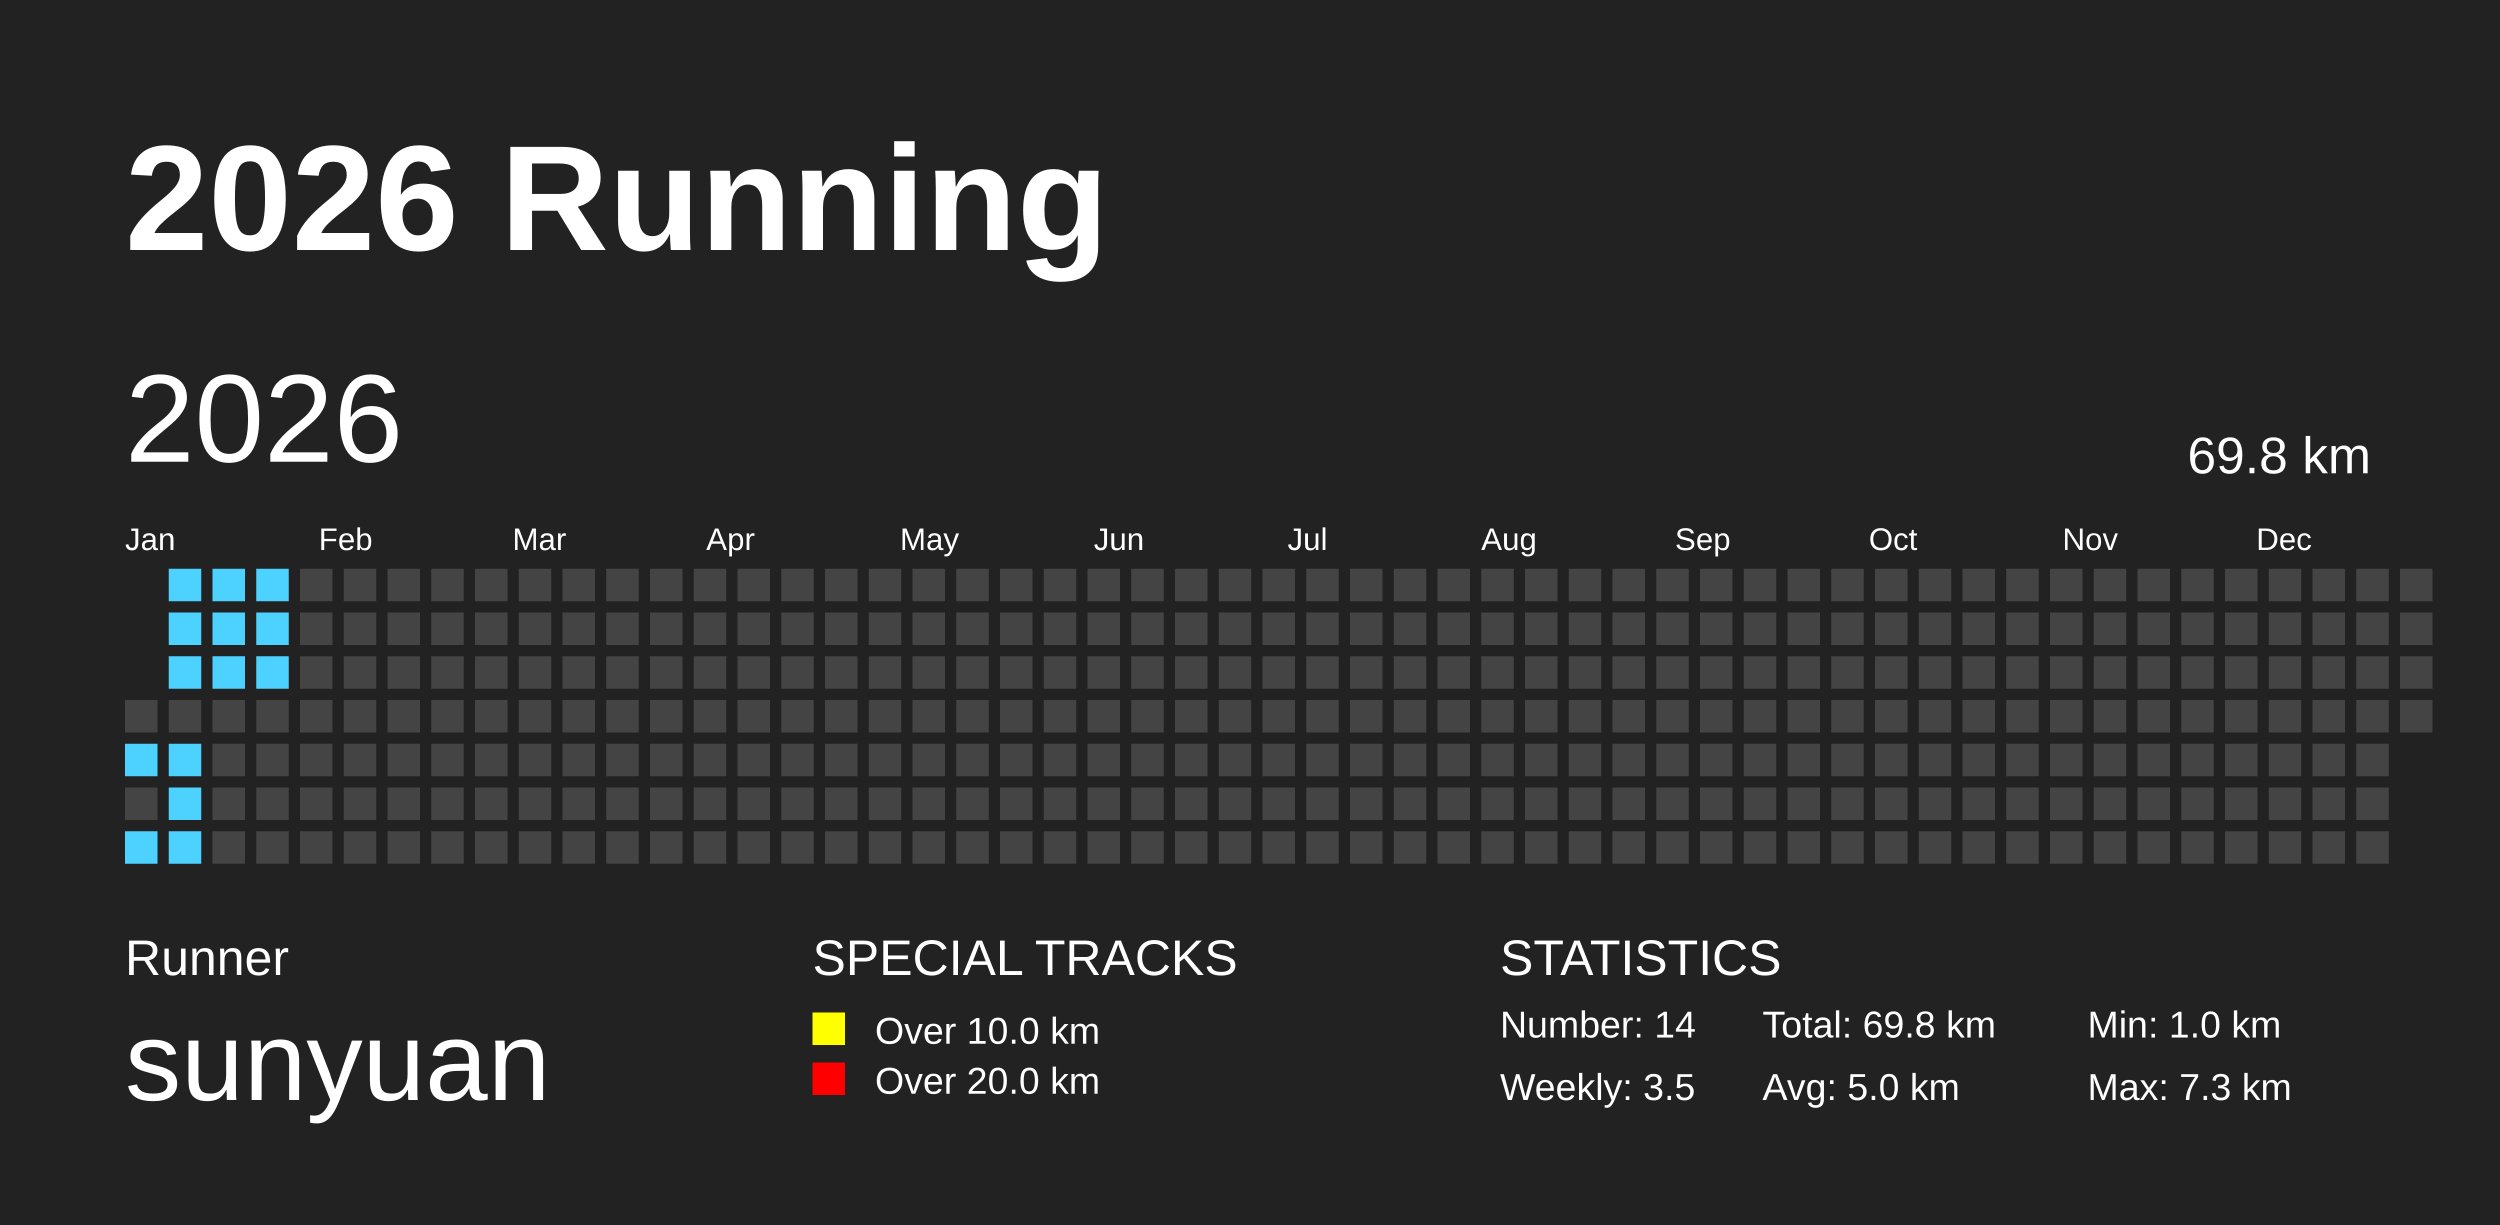
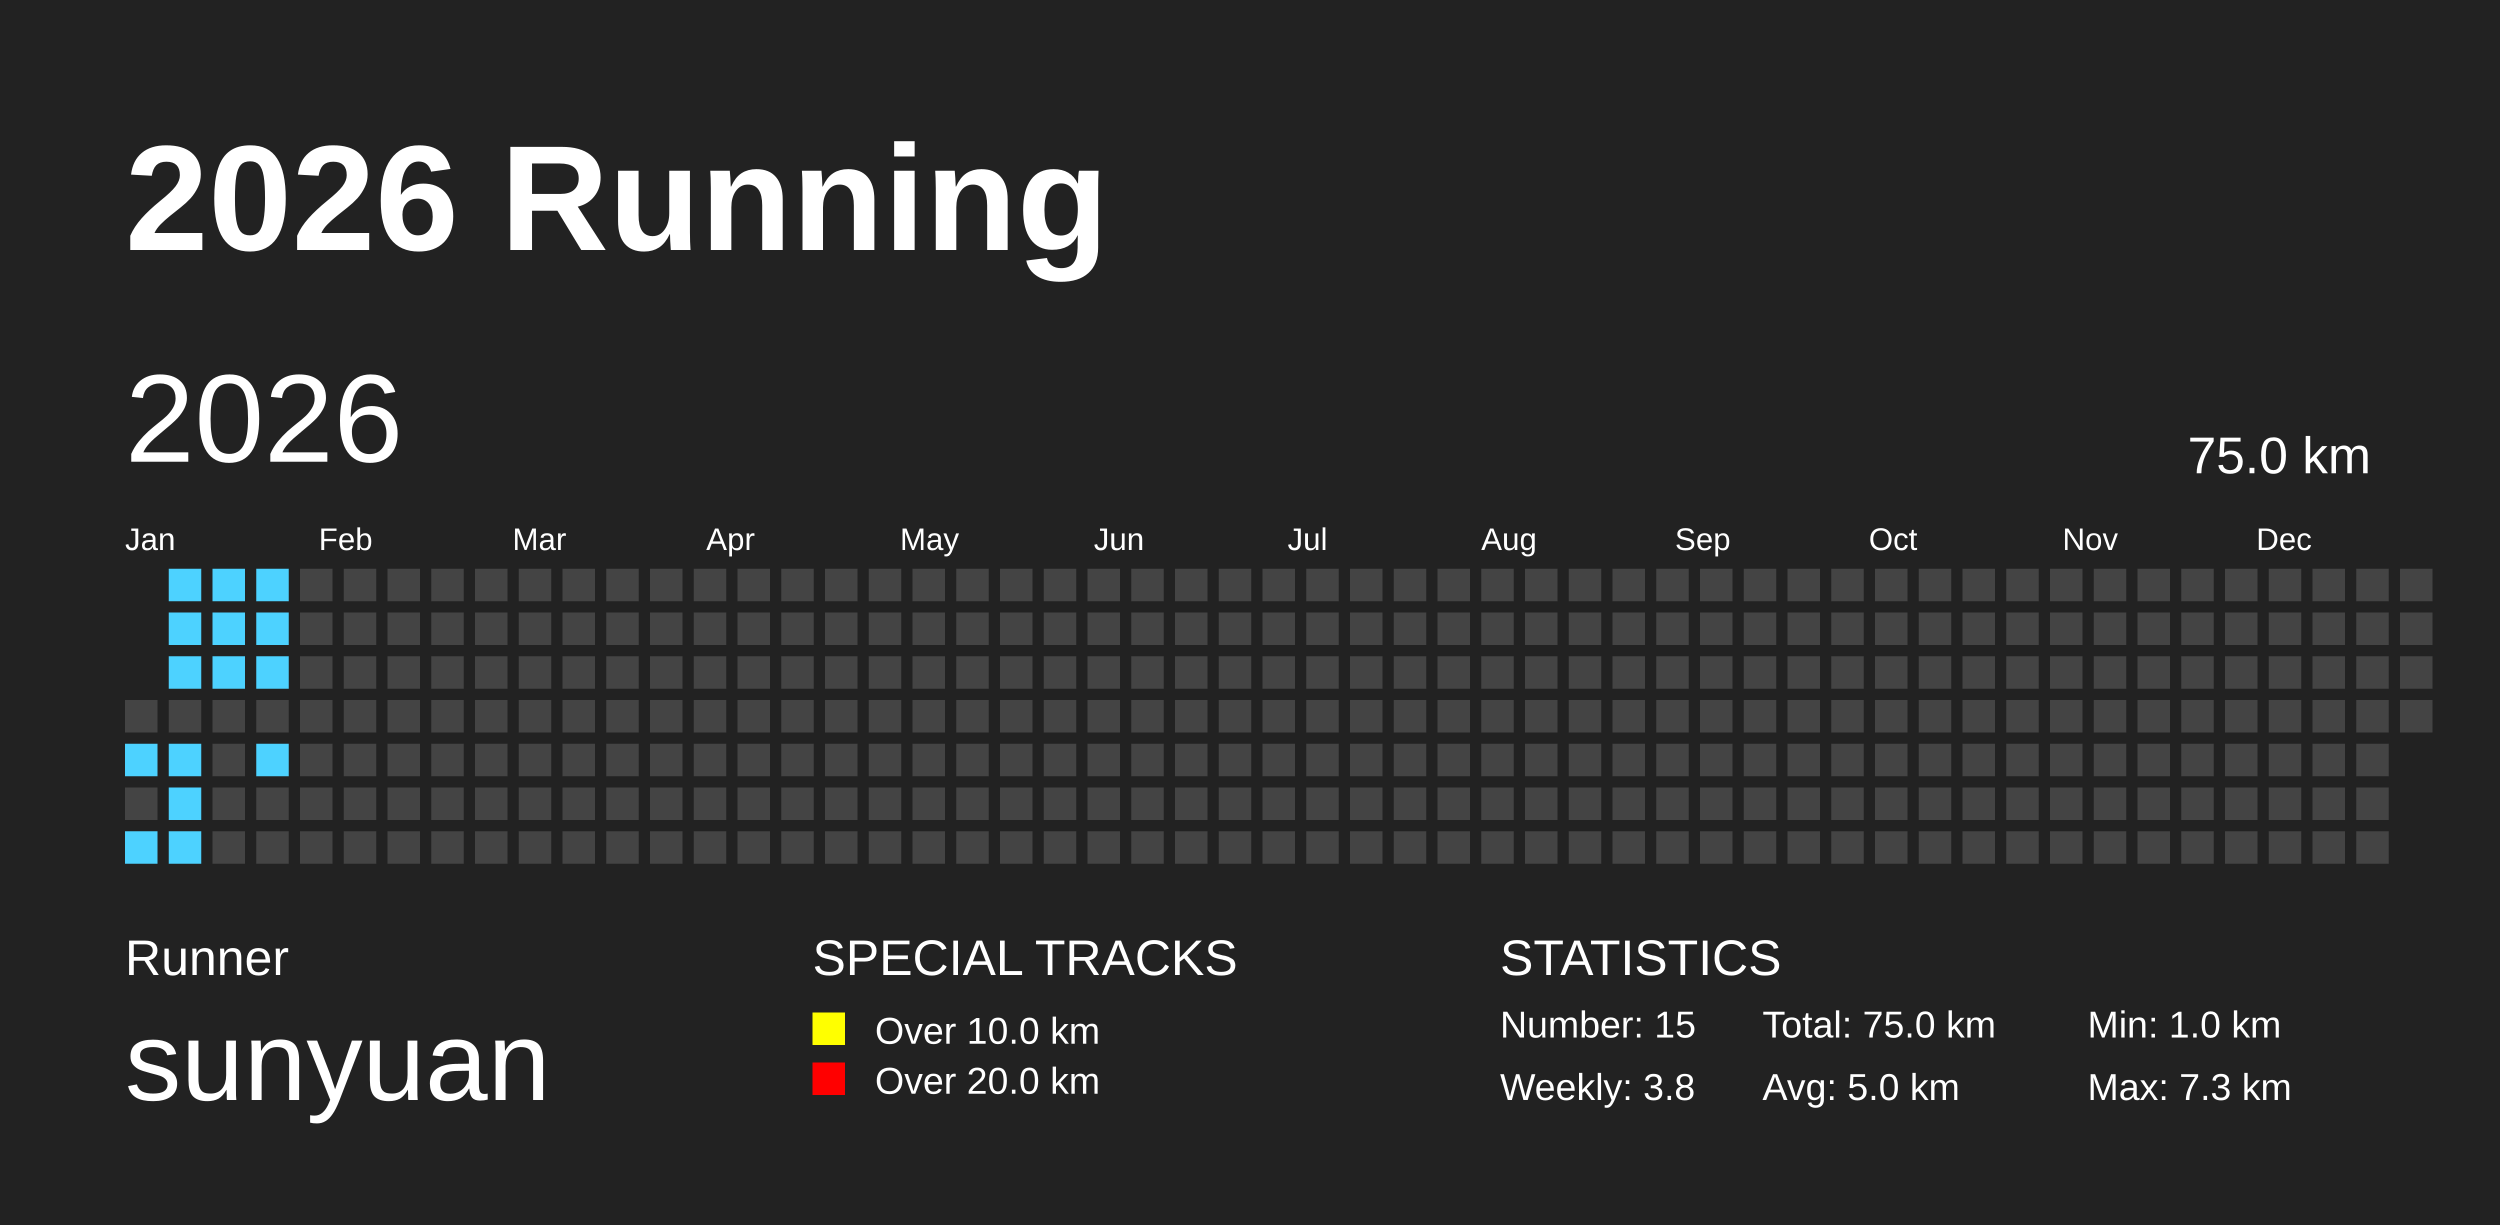
<svg xmlns="http://www.w3.org/2000/svg" baseProfile="full" height="98mm" version="1.1" viewBox="0,0,200,98" width="200mm">
  <defs />
  <rect fill="#222222" height="98" width="200" x="0" y="0" />
  <text fill="#FFFFFF" style="font-size:12px; font-family:Arial; font-weight:bold;" x="10" y="20">2026 Running</text>
  <text fill="#FFFFFF" style="font-size:4px; font-family:Arial" x="10" y="78">Runner</text>
  <text fill="#FFFFFF" style="font-size:9px; font-family:Arial" x="10" y="88">sunyuan</text>
  <text fill="#FFFFFF" style="font-size:4px; font-family:Arial" x="65" y="78">SPECIAL TRACKS</text>
  <rect fill="yellow" height="2.6" width="2.6" x="65" y="81" />
  <text fill="#FFFFFF" style="font-size:3px; font-family:Arial" x="70" y="83.5">Over 10.0 km</text>
  <rect fill="red" height="2.6" width="2.6" x="65" y="85" />
  <text fill="#FFFFFF" style="font-size:3px; font-family:Arial" x="70" y="87.5">Over 20.0 km</text>
  <text fill="#FFFFFF" style="font-size:4px; font-family:Arial" x="120" y="78">STATISTICS</text>
-   <text fill="#FFFFFF" style="font-size:3px; font-family:Arial" x="120" y="83">Number: 14</text>
-   <text fill="#FFFFFF" style="font-size:3px; font-family:Arial" x="120" y="88">Weekly: 3.5</text>
-   <text fill="#FFFFFF" style="font-size:3px; font-family:Arial" x="141" y="83">Total: 69.8 km</text>
+   <text fill="#FFFFFF" style="font-size:3px; font-family:Arial" x="120" y="83">Number: 15</text>
+   <text fill="#FFFFFF" style="font-size:3px; font-family:Arial" x="120" y="88">Weekly: 3.8</text>
+   <text fill="#FFFFFF" style="font-size:3px; font-family:Arial" x="141" y="83">Total: 75.0 km</text>
  <text fill="#FFFFFF" style="font-size:3px; font-family:Arial" x="141" y="88">Avg: 5.0 km</text>
  <text fill="#FFFFFF" style="font-size:3px; font-family:Arial" x="167" y="83">Min: 1.0 km</text>
  <text fill="#FFFFFF" style="font-size:3px; font-family:Arial" x="167" y="88">Max: 7.3 km</text>
  <text dominant-baseline="hanging" fill="#FFFFFF" style="font-size:10.0px; font-family:Arial;" x="10" y="30">2026</text>
-   <text dominant-baseline="hanging" fill="#FFFFFF" style="font-size:4.125px; font-family:Arial;" x="175" y="35">69.8 km</text>
+   <text dominant-baseline="hanging" fill="#FFFFFF" style="font-size:4.125px; font-family:Arial;" x="175" y="35">75.0 km</text>
  <text fill="#FFFFFF" style="font-size:2.5px; font-family:Arial" x="10.0" y="44">Jan</text>
  <text fill="#FFFFFF" style="font-size:2.5px; font-family:Arial" x="25.5" y="44">Feb</text>
  <text fill="#FFFFFF" style="font-size:2.5px; font-family:Arial" x="41.0" y="44">Mar</text>
  <text fill="#FFFFFF" style="font-size:2.5px; font-family:Arial" x="56.5" y="44">Apr</text>
  <text fill="#FFFFFF" style="font-size:2.5px; font-family:Arial" x="72.0" y="44">May</text>
  <text fill="#FFFFFF" style="font-size:2.5px; font-family:Arial" x="87.5" y="44">Jun</text>
  <text fill="#FFFFFF" style="font-size:2.5px; font-family:Arial" x="103.0" y="44">Jul</text>
  <text fill="#FFFFFF" style="font-size:2.5px; font-family:Arial" x="118.5" y="44">Aug</text>
  <text fill="#FFFFFF" style="font-size:2.5px; font-family:Arial" x="134.0" y="44">Sep</text>
  <text fill="#FFFFFF" style="font-size:2.5px; font-family:Arial" x="149.5" y="44">Oct</text>
  <text fill="#FFFFFF" style="font-size:2.5px; font-family:Arial" x="165.0" y="44">Nov</text>
  <text fill="#FFFFFF" style="font-size:2.5px; font-family:Arial" x="180.5" y="44">Dec</text>
  <rect fill="#444444" height="2.6" width="2.6" x="10.0" y="56.0" />
  <rect fill="#4DD2FF" height="2.6" width="2.6" x="10.0" y="59.5" />
  <rect fill="#444444" height="2.6" width="2.6" x="10.0" y="63.0" />
  <rect fill="#4DD2FF" height="2.6" width="2.6" x="10.0" y="66.5" />
  <rect fill="#4DD2FF" height="2.6" width="2.6" x="13.5" y="45.5" />
  <rect fill="#4DD2FF" height="2.6" width="2.6" x="13.5" y="49.0" />
  <rect fill="#4DD2FF" height="2.6" width="2.6" x="13.5" y="52.5" />
  <rect fill="#444444" height="2.6" width="2.6" x="13.5" y="56.0" />
  <rect fill="#4DD2FF" height="2.6" width="2.6" x="13.5" y="59.5" />
  <rect fill="#4DD2FF" height="2.6" width="2.6" x="13.5" y="63.0" />
  <rect fill="#4DD2FF" height="2.6" width="2.6" x="13.5" y="66.5" />
  <rect fill="#4DD2FF" height="2.6" width="2.6" x="17.0" y="45.5" />
  <rect fill="#4DD2FF" height="2.6" width="2.6" x="17.0" y="49.0" />
  <rect fill="#4DD2FF" height="2.6" width="2.6" x="17.0" y="52.5" />
  <rect fill="#444444" height="2.6" width="2.6" x="17.0" y="56.0" />
  <rect fill="#444444" height="2.6" width="2.6" x="17.0" y="59.5" />
  <rect fill="#444444" height="2.6" width="2.6" x="17.0" y="63.0" />
  <rect fill="#444444" height="2.6" width="2.6" x="17.0" y="66.5" />
  <rect fill="#4DD2FF" height="2.6" width="2.6" x="20.5" y="45.5" />
  <rect fill="#4DD2FF" height="2.6" width="2.6" x="20.5" y="49.0" />
  <rect fill="#4DD2FF" height="2.6" width="2.6" x="20.5" y="52.5" />
  <rect fill="#444444" height="2.6" width="2.6" x="20.5" y="56.0" />
-   <rect fill="#444444" height="2.6" width="2.6" x="20.5" y="59.5" />
+   <rect fill="#4DD2FF" height="2.6" width="2.6" x="20.5" y="59.5" />
  <rect fill="#444444" height="2.6" width="2.6" x="20.5" y="63.0" />
  <rect fill="#444444" height="2.6" width="2.6" x="20.5" y="66.5" />
  <rect fill="#444444" height="2.6" width="2.6" x="24.0" y="45.5" />
  <rect fill="#444444" height="2.6" width="2.6" x="24.0" y="49.0" />
  <rect fill="#444444" height="2.6" width="2.6" x="24.0" y="52.5" />
  <rect fill="#444444" height="2.6" width="2.6" x="24.0" y="56.0" />
  <rect fill="#444444" height="2.6" width="2.6" x="24.0" y="59.5" />
  <rect fill="#444444" height="2.6" width="2.6" x="24.0" y="63.0" />
  <rect fill="#444444" height="2.6" width="2.6" x="24.0" y="66.5" />
  <rect fill="#444444" height="2.6" width="2.6" x="27.5" y="45.5" />
  <rect fill="#444444" height="2.6" width="2.6" x="27.5" y="49.0" />
  <rect fill="#444444" height="2.6" width="2.6" x="27.5" y="52.5" />
  <rect fill="#444444" height="2.6" width="2.6" x="27.5" y="56.0" />
  <rect fill="#444444" height="2.6" width="2.6" x="27.5" y="59.5" />
  <rect fill="#444444" height="2.6" width="2.6" x="27.5" y="63.0" />
  <rect fill="#444444" height="2.6" width="2.6" x="27.5" y="66.5" />
  <rect fill="#444444" height="2.6" width="2.6" x="31.0" y="45.5" />
  <rect fill="#444444" height="2.6" width="2.6" x="31.0" y="49.0" />
  <rect fill="#444444" height="2.6" width="2.6" x="31.0" y="52.5" />
  <rect fill="#444444" height="2.6" width="2.6" x="31.0" y="56.0" />
  <rect fill="#444444" height="2.6" width="2.6" x="31.0" y="59.5" />
  <rect fill="#444444" height="2.6" width="2.6" x="31.0" y="63.0" />
  <rect fill="#444444" height="2.6" width="2.6" x="31.0" y="66.5" />
  <rect fill="#444444" height="2.6" width="2.6" x="34.5" y="45.5" />
  <rect fill="#444444" height="2.6" width="2.6" x="34.5" y="49.0" />
  <rect fill="#444444" height="2.6" width="2.6" x="34.5" y="52.5" />
  <rect fill="#444444" height="2.6" width="2.6" x="34.5" y="56.0" />
  <rect fill="#444444" height="2.6" width="2.6" x="34.5" y="59.5" />
  <rect fill="#444444" height="2.6" width="2.6" x="34.5" y="63.0" />
  <rect fill="#444444" height="2.6" width="2.6" x="34.5" y="66.5" />
  <rect fill="#444444" height="2.6" width="2.6" x="38.0" y="45.5" />
  <rect fill="#444444" height="2.6" width="2.6" x="38.0" y="49.0" />
  <rect fill="#444444" height="2.6" width="2.6" x="38.0" y="52.5" />
  <rect fill="#444444" height="2.6" width="2.6" x="38.0" y="56.0" />
  <rect fill="#444444" height="2.6" width="2.6" x="38.0" y="59.5" />
  <rect fill="#444444" height="2.6" width="2.6" x="38.0" y="63.0" />
  <rect fill="#444444" height="2.6" width="2.6" x="38.0" y="66.5" />
  <rect fill="#444444" height="2.6" width="2.6" x="41.5" y="45.5" />
  <rect fill="#444444" height="2.6" width="2.6" x="41.5" y="49.0" />
  <rect fill="#444444" height="2.6" width="2.6" x="41.5" y="52.5" />
  <rect fill="#444444" height="2.6" width="2.6" x="41.5" y="56.0" />
  <rect fill="#444444" height="2.6" width="2.6" x="41.5" y="59.5" />
  <rect fill="#444444" height="2.6" width="2.6" x="41.5" y="63.0" />
  <rect fill="#444444" height="2.6" width="2.6" x="41.5" y="66.5" />
  <rect fill="#444444" height="2.6" width="2.6" x="45.0" y="45.5" />
  <rect fill="#444444" height="2.6" width="2.6" x="45.0" y="49.0" />
  <rect fill="#444444" height="2.6" width="2.6" x="45.0" y="52.5" />
  <rect fill="#444444" height="2.6" width="2.6" x="45.0" y="56.0" />
  <rect fill="#444444" height="2.6" width="2.6" x="45.0" y="59.5" />
  <rect fill="#444444" height="2.6" width="2.6" x="45.0" y="63.0" />
  <rect fill="#444444" height="2.6" width="2.6" x="45.0" y="66.5" />
  <rect fill="#444444" height="2.6" width="2.6" x="48.5" y="45.5" />
  <rect fill="#444444" height="2.6" width="2.6" x="48.5" y="49.0" />
  <rect fill="#444444" height="2.6" width="2.6" x="48.5" y="52.5" />
  <rect fill="#444444" height="2.6" width="2.6" x="48.5" y="56.0" />
  <rect fill="#444444" height="2.6" width="2.6" x="48.5" y="59.5" />
  <rect fill="#444444" height="2.6" width="2.6" x="48.5" y="63.0" />
  <rect fill="#444444" height="2.6" width="2.6" x="48.5" y="66.5" />
  <rect fill="#444444" height="2.6" width="2.6" x="52.0" y="45.5" />
  <rect fill="#444444" height="2.6" width="2.6" x="52.0" y="49.0" />
  <rect fill="#444444" height="2.6" width="2.6" x="52.0" y="52.5" />
  <rect fill="#444444" height="2.6" width="2.6" x="52.0" y="56.0" />
  <rect fill="#444444" height="2.6" width="2.6" x="52.0" y="59.5" />
  <rect fill="#444444" height="2.6" width="2.6" x="52.0" y="63.0" />
  <rect fill="#444444" height="2.6" width="2.6" x="52.0" y="66.5" />
  <rect fill="#444444" height="2.6" width="2.6" x="55.5" y="45.5" />
  <rect fill="#444444" height="2.6" width="2.6" x="55.5" y="49.0" />
  <rect fill="#444444" height="2.6" width="2.6" x="55.5" y="52.5" />
  <rect fill="#444444" height="2.6" width="2.6" x="55.5" y="56.0" />
  <rect fill="#444444" height="2.6" width="2.6" x="55.5" y="59.5" />
  <rect fill="#444444" height="2.6" width="2.6" x="55.5" y="63.0" />
  <rect fill="#444444" height="2.6" width="2.6" x="55.5" y="66.5" />
  <rect fill="#444444" height="2.6" width="2.6" x="59.0" y="45.5" />
  <rect fill="#444444" height="2.6" width="2.6" x="59.0" y="49.0" />
  <rect fill="#444444" height="2.6" width="2.6" x="59.0" y="52.5" />
  <rect fill="#444444" height="2.6" width="2.6" x="59.0" y="56.0" />
  <rect fill="#444444" height="2.6" width="2.6" x="59.0" y="59.5" />
  <rect fill="#444444" height="2.6" width="2.6" x="59.0" y="63.0" />
  <rect fill="#444444" height="2.6" width="2.6" x="59.0" y="66.5" />
  <rect fill="#444444" height="2.6" width="2.6" x="62.5" y="45.5" />
  <rect fill="#444444" height="2.6" width="2.6" x="62.5" y="49.0" />
  <rect fill="#444444" height="2.6" width="2.6" x="62.5" y="52.5" />
  <rect fill="#444444" height="2.6" width="2.6" x="62.5" y="56.0" />
  <rect fill="#444444" height="2.6" width="2.6" x="62.5" y="59.5" />
  <rect fill="#444444" height="2.6" width="2.6" x="62.5" y="63.0" />
  <rect fill="#444444" height="2.6" width="2.6" x="62.5" y="66.5" />
  <rect fill="#444444" height="2.6" width="2.6" x="66.0" y="45.5" />
  <rect fill="#444444" height="2.6" width="2.6" x="66.0" y="49.0" />
  <rect fill="#444444" height="2.6" width="2.6" x="66.0" y="52.5" />
  <rect fill="#444444" height="2.6" width="2.6" x="66.0" y="56.0" />
  <rect fill="#444444" height="2.6" width="2.6" x="66.0" y="59.5" />
  <rect fill="#444444" height="2.6" width="2.6" x="66.0" y="63.0" />
  <rect fill="#444444" height="2.6" width="2.6" x="66.0" y="66.5" />
  <rect fill="#444444" height="2.6" width="2.6" x="69.5" y="45.5" />
  <rect fill="#444444" height="2.6" width="2.6" x="69.5" y="49.0" />
  <rect fill="#444444" height="2.6" width="2.6" x="69.5" y="52.5" />
  <rect fill="#444444" height="2.6" width="2.6" x="69.5" y="56.0" />
  <rect fill="#444444" height="2.6" width="2.6" x="69.5" y="59.5" />
  <rect fill="#444444" height="2.6" width="2.6" x="69.5" y="63.0" />
  <rect fill="#444444" height="2.6" width="2.6" x="69.5" y="66.5" />
  <rect fill="#444444" height="2.6" width="2.6" x="73.0" y="45.5" />
  <rect fill="#444444" height="2.6" width="2.6" x="73.0" y="49.0" />
  <rect fill="#444444" height="2.6" width="2.6" x="73.0" y="52.5" />
  <rect fill="#444444" height="2.6" width="2.6" x="73.0" y="56.0" />
  <rect fill="#444444" height="2.6" width="2.6" x="73.0" y="59.5" />
  <rect fill="#444444" height="2.6" width="2.6" x="73.0" y="63.0" />
  <rect fill="#444444" height="2.6" width="2.6" x="73.0" y="66.5" />
  <rect fill="#444444" height="2.6" width="2.6" x="76.5" y="45.5" />
  <rect fill="#444444" height="2.6" width="2.6" x="76.5" y="49.0" />
  <rect fill="#444444" height="2.6" width="2.6" x="76.5" y="52.5" />
  <rect fill="#444444" height="2.6" width="2.6" x="76.5" y="56.0" />
  <rect fill="#444444" height="2.6" width="2.6" x="76.5" y="59.5" />
  <rect fill="#444444" height="2.6" width="2.6" x="76.5" y="63.0" />
  <rect fill="#444444" height="2.6" width="2.6" x="76.5" y="66.5" />
  <rect fill="#444444" height="2.6" width="2.6" x="80.0" y="45.5" />
  <rect fill="#444444" height="2.6" width="2.6" x="80.0" y="49.0" />
  <rect fill="#444444" height="2.6" width="2.6" x="80.0" y="52.5" />
  <rect fill="#444444" height="2.6" width="2.6" x="80.0" y="56.0" />
  <rect fill="#444444" height="2.6" width="2.6" x="80.0" y="59.5" />
  <rect fill="#444444" height="2.6" width="2.6" x="80.0" y="63.0" />
  <rect fill="#444444" height="2.6" width="2.6" x="80.0" y="66.5" />
  <rect fill="#444444" height="2.6" width="2.6" x="83.5" y="45.5" />
  <rect fill="#444444" height="2.6" width="2.6" x="83.5" y="49.0" />
  <rect fill="#444444" height="2.6" width="2.6" x="83.5" y="52.5" />
  <rect fill="#444444" height="2.6" width="2.6" x="83.5" y="56.0" />
  <rect fill="#444444" height="2.6" width="2.6" x="83.5" y="59.5" />
  <rect fill="#444444" height="2.6" width="2.6" x="83.5" y="63.0" />
  <rect fill="#444444" height="2.6" width="2.6" x="83.5" y="66.5" />
  <rect fill="#444444" height="2.6" width="2.6" x="87.0" y="45.5" />
  <rect fill="#444444" height="2.6" width="2.6" x="87.0" y="49.0" />
  <rect fill="#444444" height="2.6" width="2.6" x="87.0" y="52.5" />
  <rect fill="#444444" height="2.6" width="2.6" x="87.0" y="56.0" />
  <rect fill="#444444" height="2.6" width="2.6" x="87.0" y="59.5" />
  <rect fill="#444444" height="2.6" width="2.6" x="87.0" y="63.0" />
  <rect fill="#444444" height="2.6" width="2.6" x="87.0" y="66.5" />
  <rect fill="#444444" height="2.6" width="2.6" x="90.5" y="45.5" />
  <rect fill="#444444" height="2.6" width="2.6" x="90.5" y="49.0" />
  <rect fill="#444444" height="2.6" width="2.6" x="90.5" y="52.5" />
  <rect fill="#444444" height="2.6" width="2.6" x="90.5" y="56.0" />
  <rect fill="#444444" height="2.6" width="2.6" x="90.5" y="59.5" />
  <rect fill="#444444" height="2.6" width="2.6" x="90.5" y="63.0" />
  <rect fill="#444444" height="2.6" width="2.6" x="90.5" y="66.5" />
  <rect fill="#444444" height="2.6" width="2.6" x="94.0" y="45.5" />
  <rect fill="#444444" height="2.6" width="2.6" x="94.0" y="49.0" />
  <rect fill="#444444" height="2.6" width="2.6" x="94.0" y="52.5" />
  <rect fill="#444444" height="2.6" width="2.6" x="94.0" y="56.0" />
  <rect fill="#444444" height="2.6" width="2.6" x="94.0" y="59.5" />
  <rect fill="#444444" height="2.6" width="2.6" x="94.0" y="63.0" />
  <rect fill="#444444" height="2.6" width="2.6" x="94.0" y="66.5" />
  <rect fill="#444444" height="2.6" width="2.6" x="97.5" y="45.5" />
  <rect fill="#444444" height="2.6" width="2.6" x="97.5" y="49.0" />
  <rect fill="#444444" height="2.6" width="2.6" x="97.5" y="52.5" />
  <rect fill="#444444" height="2.6" width="2.6" x="97.5" y="56.0" />
  <rect fill="#444444" height="2.6" width="2.6" x="97.5" y="59.5" />
  <rect fill="#444444" height="2.6" width="2.6" x="97.5" y="63.0" />
  <rect fill="#444444" height="2.6" width="2.6" x="97.5" y="66.5" />
  <rect fill="#444444" height="2.6" width="2.6" x="101.0" y="45.5" />
  <rect fill="#444444" height="2.6" width="2.6" x="101.0" y="49.0" />
  <rect fill="#444444" height="2.6" width="2.6" x="101.0" y="52.5" />
  <rect fill="#444444" height="2.6" width="2.6" x="101.0" y="56.0" />
  <rect fill="#444444" height="2.6" width="2.6" x="101.0" y="59.5" />
  <rect fill="#444444" height="2.6" width="2.6" x="101.0" y="63.0" />
  <rect fill="#444444" height="2.6" width="2.6" x="101.0" y="66.5" />
  <rect fill="#444444" height="2.6" width="2.6" x="104.5" y="45.5" />
  <rect fill="#444444" height="2.6" width="2.6" x="104.5" y="49.0" />
  <rect fill="#444444" height="2.6" width="2.6" x="104.5" y="52.5" />
  <rect fill="#444444" height="2.6" width="2.6" x="104.5" y="56.0" />
  <rect fill="#444444" height="2.6" width="2.6" x="104.5" y="59.5" />
  <rect fill="#444444" height="2.6" width="2.6" x="104.5" y="63.0" />
  <rect fill="#444444" height="2.6" width="2.6" x="104.5" y="66.5" />
  <rect fill="#444444" height="2.6" width="2.6" x="108.0" y="45.5" />
  <rect fill="#444444" height="2.6" width="2.6" x="108.0" y="49.0" />
  <rect fill="#444444" height="2.6" width="2.6" x="108.0" y="52.5" />
  <rect fill="#444444" height="2.6" width="2.6" x="108.0" y="56.0" />
  <rect fill="#444444" height="2.6" width="2.6" x="108.0" y="59.5" />
  <rect fill="#444444" height="2.6" width="2.6" x="108.0" y="63.0" />
  <rect fill="#444444" height="2.6" width="2.6" x="108.0" y="66.5" />
  <rect fill="#444444" height="2.6" width="2.6" x="111.5" y="45.5" />
  <rect fill="#444444" height="2.6" width="2.6" x="111.5" y="49.0" />
  <rect fill="#444444" height="2.6" width="2.6" x="111.5" y="52.5" />
  <rect fill="#444444" height="2.6" width="2.6" x="111.5" y="56.0" />
  <rect fill="#444444" height="2.6" width="2.6" x="111.5" y="59.5" />
  <rect fill="#444444" height="2.6" width="2.6" x="111.5" y="63.0" />
  <rect fill="#444444" height="2.6" width="2.6" x="111.5" y="66.5" />
  <rect fill="#444444" height="2.6" width="2.6" x="115.0" y="45.5" />
  <rect fill="#444444" height="2.6" width="2.6" x="115.0" y="49.0" />
  <rect fill="#444444" height="2.6" width="2.6" x="115.0" y="52.5" />
  <rect fill="#444444" height="2.6" width="2.6" x="115.0" y="56.0" />
  <rect fill="#444444" height="2.6" width="2.6" x="115.0" y="59.5" />
  <rect fill="#444444" height="2.6" width="2.6" x="115.0" y="63.0" />
  <rect fill="#444444" height="2.6" width="2.6" x="115.0" y="66.5" />
  <rect fill="#444444" height="2.6" width="2.6" x="118.5" y="45.5" />
  <rect fill="#444444" height="2.6" width="2.6" x="118.5" y="49.0" />
  <rect fill="#444444" height="2.6" width="2.6" x="118.5" y="52.5" />
  <rect fill="#444444" height="2.6" width="2.6" x="118.5" y="56.0" />
  <rect fill="#444444" height="2.6" width="2.6" x="118.5" y="59.5" />
  <rect fill="#444444" height="2.6" width="2.6" x="118.5" y="63.0" />
  <rect fill="#444444" height="2.6" width="2.6" x="118.5" y="66.5" />
  <rect fill="#444444" height="2.6" width="2.6" x="122.0" y="45.5" />
  <rect fill="#444444" height="2.6" width="2.6" x="122.0" y="49.0" />
  <rect fill="#444444" height="2.6" width="2.6" x="122.0" y="52.5" />
  <rect fill="#444444" height="2.6" width="2.6" x="122.0" y="56.0" />
  <rect fill="#444444" height="2.6" width="2.6" x="122.0" y="59.5" />
  <rect fill="#444444" height="2.6" width="2.6" x="122.0" y="63.0" />
  <rect fill="#444444" height="2.6" width="2.6" x="122.0" y="66.5" />
  <rect fill="#444444" height="2.6" width="2.6" x="125.5" y="45.5" />
  <rect fill="#444444" height="2.6" width="2.6" x="125.5" y="49.0" />
  <rect fill="#444444" height="2.6" width="2.6" x="125.5" y="52.5" />
  <rect fill="#444444" height="2.6" width="2.6" x="125.5" y="56.0" />
  <rect fill="#444444" height="2.6" width="2.6" x="125.5" y="59.5" />
  <rect fill="#444444" height="2.6" width="2.6" x="125.5" y="63.0" />
  <rect fill="#444444" height="2.6" width="2.6" x="125.5" y="66.5" />
  <rect fill="#444444" height="2.6" width="2.6" x="129.0" y="45.5" />
  <rect fill="#444444" height="2.6" width="2.6" x="129.0" y="49.0" />
  <rect fill="#444444" height="2.6" width="2.6" x="129.0" y="52.5" />
  <rect fill="#444444" height="2.6" width="2.6" x="129.0" y="56.0" />
  <rect fill="#444444" height="2.6" width="2.6" x="129.0" y="59.5" />
  <rect fill="#444444" height="2.6" width="2.6" x="129.0" y="63.0" />
  <rect fill="#444444" height="2.6" width="2.6" x="129.0" y="66.5" />
  <rect fill="#444444" height="2.6" width="2.6" x="132.5" y="45.5" />
  <rect fill="#444444" height="2.6" width="2.6" x="132.5" y="49.0" />
  <rect fill="#444444" height="2.6" width="2.6" x="132.5" y="52.5" />
  <rect fill="#444444" height="2.6" width="2.6" x="132.5" y="56.0" />
  <rect fill="#444444" height="2.6" width="2.6" x="132.5" y="59.5" />
  <rect fill="#444444" height="2.6" width="2.6" x="132.5" y="63.0" />
  <rect fill="#444444" height="2.6" width="2.6" x="132.5" y="66.5" />
  <rect fill="#444444" height="2.6" width="2.6" x="136.0" y="45.5" />
  <rect fill="#444444" height="2.6" width="2.6" x="136.0" y="49.0" />
  <rect fill="#444444" height="2.6" width="2.6" x="136.0" y="52.5" />
  <rect fill="#444444" height="2.6" width="2.6" x="136.0" y="56.0" />
  <rect fill="#444444" height="2.6" width="2.6" x="136.0" y="59.5" />
  <rect fill="#444444" height="2.6" width="2.6" x="136.0" y="63.0" />
  <rect fill="#444444" height="2.6" width="2.6" x="136.0" y="66.5" />
  <rect fill="#444444" height="2.6" width="2.6" x="139.5" y="45.5" />
  <rect fill="#444444" height="2.6" width="2.6" x="139.5" y="49.0" />
  <rect fill="#444444" height="2.6" width="2.6" x="139.5" y="52.5" />
  <rect fill="#444444" height="2.6" width="2.6" x="139.5" y="56.0" />
  <rect fill="#444444" height="2.6" width="2.6" x="139.5" y="59.5" />
  <rect fill="#444444" height="2.6" width="2.6" x="139.5" y="63.0" />
  <rect fill="#444444" height="2.6" width="2.6" x="139.5" y="66.5" />
  <rect fill="#444444" height="2.6" width="2.6" x="143.0" y="45.5" />
  <rect fill="#444444" height="2.6" width="2.6" x="143.0" y="49.0" />
  <rect fill="#444444" height="2.6" width="2.6" x="143.0" y="52.5" />
  <rect fill="#444444" height="2.6" width="2.6" x="143.0" y="56.0" />
  <rect fill="#444444" height="2.6" width="2.6" x="143.0" y="59.5" />
  <rect fill="#444444" height="2.6" width="2.6" x="143.0" y="63.0" />
  <rect fill="#444444" height="2.6" width="2.6" x="143.0" y="66.5" />
  <rect fill="#444444" height="2.6" width="2.6" x="146.5" y="45.5" />
  <rect fill="#444444" height="2.6" width="2.6" x="146.5" y="49.0" />
  <rect fill="#444444" height="2.6" width="2.6" x="146.5" y="52.5" />
  <rect fill="#444444" height="2.6" width="2.6" x="146.5" y="56.0" />
  <rect fill="#444444" height="2.6" width="2.6" x="146.5" y="59.5" />
  <rect fill="#444444" height="2.6" width="2.6" x="146.5" y="63.0" />
  <rect fill="#444444" height="2.6" width="2.6" x="146.5" y="66.5" />
  <rect fill="#444444" height="2.6" width="2.6" x="150.0" y="45.5" />
  <rect fill="#444444" height="2.6" width="2.6" x="150.0" y="49.0" />
  <rect fill="#444444" height="2.6" width="2.6" x="150.0" y="52.5" />
  <rect fill="#444444" height="2.6" width="2.6" x="150.0" y="56.0" />
  <rect fill="#444444" height="2.6" width="2.6" x="150.0" y="59.5" />
  <rect fill="#444444" height="2.6" width="2.6" x="150.0" y="63.0" />
  <rect fill="#444444" height="2.6" width="2.6" x="150.0" y="66.5" />
  <rect fill="#444444" height="2.6" width="2.6" x="153.5" y="45.5" />
  <rect fill="#444444" height="2.6" width="2.6" x="153.5" y="49.0" />
  <rect fill="#444444" height="2.6" width="2.6" x="153.5" y="52.5" />
  <rect fill="#444444" height="2.6" width="2.6" x="153.5" y="56.0" />
  <rect fill="#444444" height="2.6" width="2.6" x="153.5" y="59.5" />
  <rect fill="#444444" height="2.6" width="2.6" x="153.5" y="63.0" />
  <rect fill="#444444" height="2.6" width="2.6" x="153.5" y="66.5" />
  <rect fill="#444444" height="2.6" width="2.6" x="157.0" y="45.5" />
  <rect fill="#444444" height="2.6" width="2.6" x="157.0" y="49.0" />
  <rect fill="#444444" height="2.6" width="2.6" x="157.0" y="52.5" />
  <rect fill="#444444" height="2.6" width="2.6" x="157.0" y="56.0" />
  <rect fill="#444444" height="2.6" width="2.6" x="157.0" y="59.5" />
  <rect fill="#444444" height="2.6" width="2.6" x="157.0" y="63.0" />
  <rect fill="#444444" height="2.6" width="2.6" x="157.0" y="66.5" />
  <rect fill="#444444" height="2.6" width="2.6" x="160.5" y="45.5" />
  <rect fill="#444444" height="2.6" width="2.6" x="160.5" y="49.0" />
  <rect fill="#444444" height="2.6" width="2.6" x="160.5" y="52.5" />
  <rect fill="#444444" height="2.6" width="2.6" x="160.5" y="56.0" />
  <rect fill="#444444" height="2.6" width="2.6" x="160.5" y="59.5" />
  <rect fill="#444444" height="2.6" width="2.6" x="160.5" y="63.0" />
  <rect fill="#444444" height="2.6" width="2.6" x="160.5" y="66.5" />
  <rect fill="#444444" height="2.6" width="2.6" x="164.0" y="45.5" />
  <rect fill="#444444" height="2.6" width="2.6" x="164.0" y="49.0" />
  <rect fill="#444444" height="2.6" width="2.6" x="164.0" y="52.5" />
  <rect fill="#444444" height="2.6" width="2.6" x="164.0" y="56.0" />
  <rect fill="#444444" height="2.6" width="2.6" x="164.0" y="59.5" />
  <rect fill="#444444" height="2.6" width="2.6" x="164.0" y="63.0" />
  <rect fill="#444444" height="2.6" width="2.6" x="164.0" y="66.5" />
  <rect fill="#444444" height="2.6" width="2.6" x="167.5" y="45.5" />
  <rect fill="#444444" height="2.6" width="2.6" x="167.5" y="49.0" />
  <rect fill="#444444" height="2.6" width="2.6" x="167.5" y="52.5" />
  <rect fill="#444444" height="2.6" width="2.6" x="167.5" y="56.0" />
  <rect fill="#444444" height="2.6" width="2.6" x="167.5" y="59.5" />
  <rect fill="#444444" height="2.6" width="2.6" x="167.5" y="63.0" />
  <rect fill="#444444" height="2.6" width="2.6" x="167.5" y="66.5" />
  <rect fill="#444444" height="2.6" width="2.6" x="171.0" y="45.5" />
  <rect fill="#444444" height="2.6" width="2.6" x="171.0" y="49.0" />
  <rect fill="#444444" height="2.6" width="2.6" x="171.0" y="52.5" />
  <rect fill="#444444" height="2.6" width="2.6" x="171.0" y="56.0" />
  <rect fill="#444444" height="2.6" width="2.6" x="171.0" y="59.5" />
  <rect fill="#444444" height="2.6" width="2.6" x="171.0" y="63.0" />
  <rect fill="#444444" height="2.6" width="2.6" x="171.0" y="66.5" />
  <rect fill="#444444" height="2.6" width="2.6" x="174.5" y="45.5" />
  <rect fill="#444444" height="2.6" width="2.6" x="174.5" y="49.0" />
  <rect fill="#444444" height="2.6" width="2.6" x="174.5" y="52.5" />
  <rect fill="#444444" height="2.6" width="2.6" x="174.5" y="56.0" />
  <rect fill="#444444" height="2.6" width="2.6" x="174.5" y="59.5" />
  <rect fill="#444444" height="2.6" width="2.6" x="174.5" y="63.0" />
  <rect fill="#444444" height="2.6" width="2.6" x="174.5" y="66.5" />
  <rect fill="#444444" height="2.6" width="2.6" x="178.0" y="45.5" />
  <rect fill="#444444" height="2.6" width="2.6" x="178.0" y="49.0" />
  <rect fill="#444444" height="2.6" width="2.6" x="178.0" y="52.5" />
  <rect fill="#444444" height="2.6" width="2.6" x="178.0" y="56.0" />
  <rect fill="#444444" height="2.6" width="2.6" x="178.0" y="59.5" />
  <rect fill="#444444" height="2.6" width="2.6" x="178.0" y="63.0" />
  <rect fill="#444444" height="2.6" width="2.6" x="178.0" y="66.5" />
  <rect fill="#444444" height="2.6" width="2.6" x="181.5" y="45.5" />
  <rect fill="#444444" height="2.6" width="2.6" x="181.5" y="49.0" />
  <rect fill="#444444" height="2.6" width="2.6" x="181.5" y="52.5" />
  <rect fill="#444444" height="2.6" width="2.6" x="181.5" y="56.0" />
  <rect fill="#444444" height="2.6" width="2.6" x="181.5" y="59.5" />
  <rect fill="#444444" height="2.6" width="2.6" x="181.5" y="63.0" />
  <rect fill="#444444" height="2.6" width="2.6" x="181.5" y="66.5" />
  <rect fill="#444444" height="2.6" width="2.6" x="185.0" y="45.5" />
  <rect fill="#444444" height="2.6" width="2.6" x="185.0" y="49.0" />
  <rect fill="#444444" height="2.6" width="2.6" x="185.0" y="52.5" />
  <rect fill="#444444" height="2.6" width="2.6" x="185.0" y="56.0" />
  <rect fill="#444444" height="2.6" width="2.6" x="185.0" y="59.5" />
  <rect fill="#444444" height="2.6" width="2.6" x="185.0" y="63.0" />
  <rect fill="#444444" height="2.6" width="2.6" x="185.0" y="66.5" />
  <rect fill="#444444" height="2.6" width="2.6" x="188.5" y="45.5" />
  <rect fill="#444444" height="2.6" width="2.6" x="188.5" y="49.0" />
  <rect fill="#444444" height="2.6" width="2.6" x="188.5" y="52.5" />
  <rect fill="#444444" height="2.6" width="2.6" x="188.5" y="56.0" />
  <rect fill="#444444" height="2.6" width="2.6" x="188.5" y="59.5" />
  <rect fill="#444444" height="2.6" width="2.6" x="188.5" y="63.0" />
  <rect fill="#444444" height="2.6" width="2.6" x="188.5" y="66.5" />
  <rect fill="#444444" height="2.6" width="2.6" x="192.0" y="45.5" />
  <rect fill="#444444" height="2.6" width="2.6" x="192.0" y="49.0" />
  <rect fill="#444444" height="2.6" width="2.6" x="192.0" y="52.5" />
  <rect fill="#444444" height="2.6" width="2.6" x="192.0" y="56.0" />
</svg>
